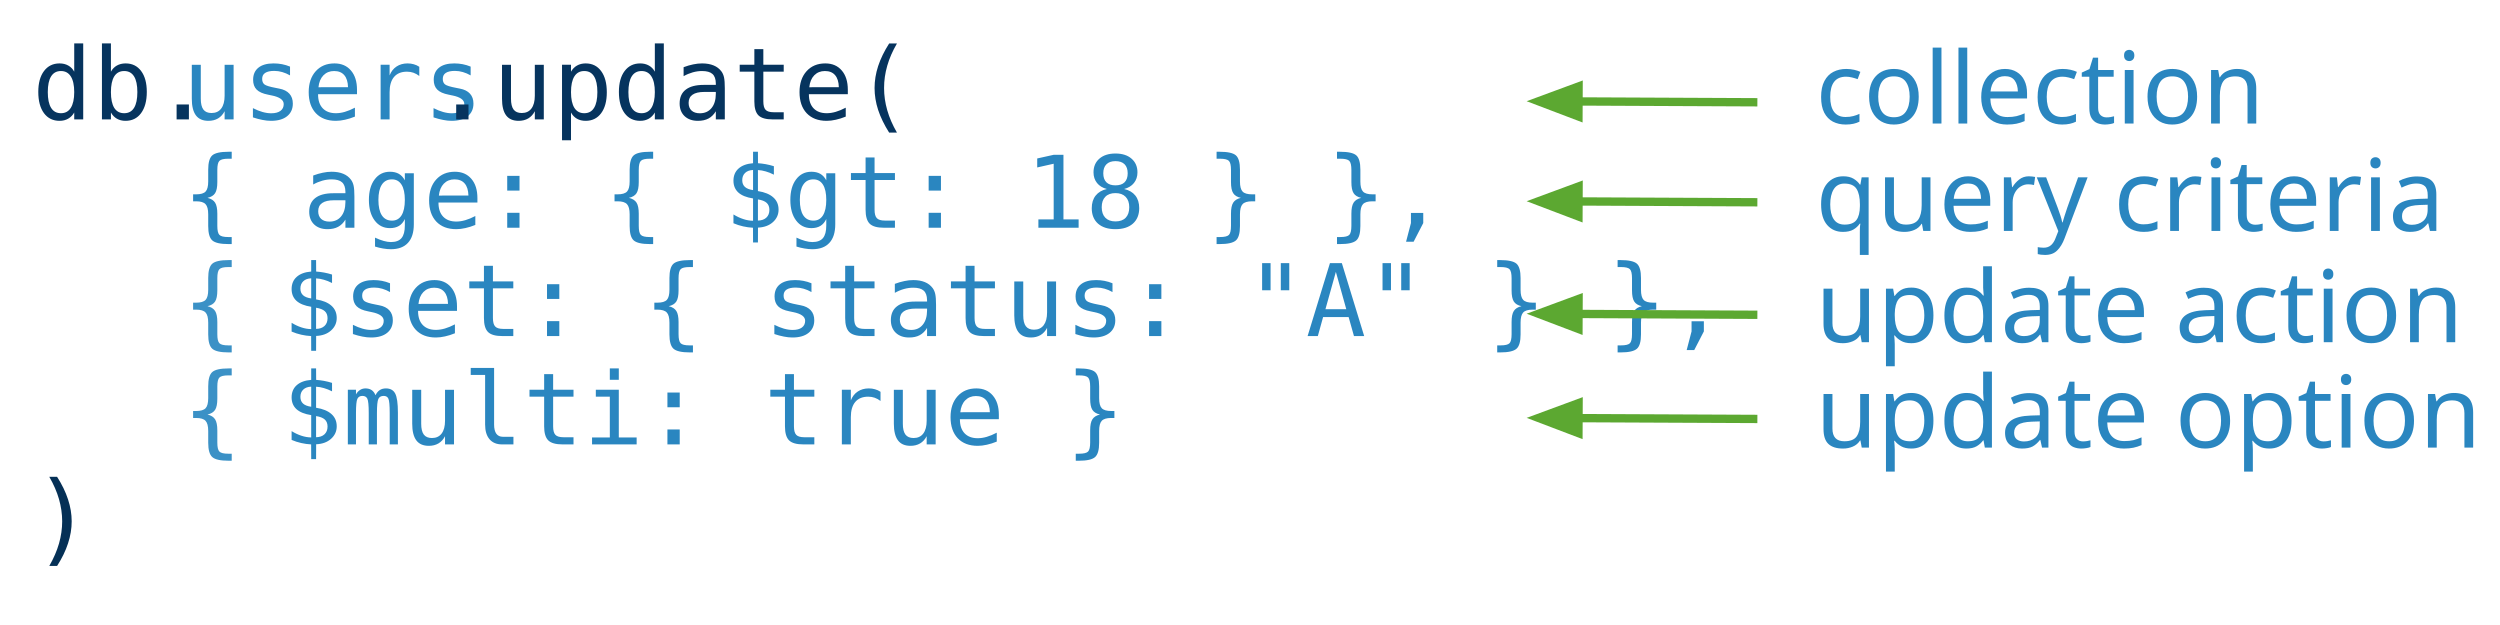
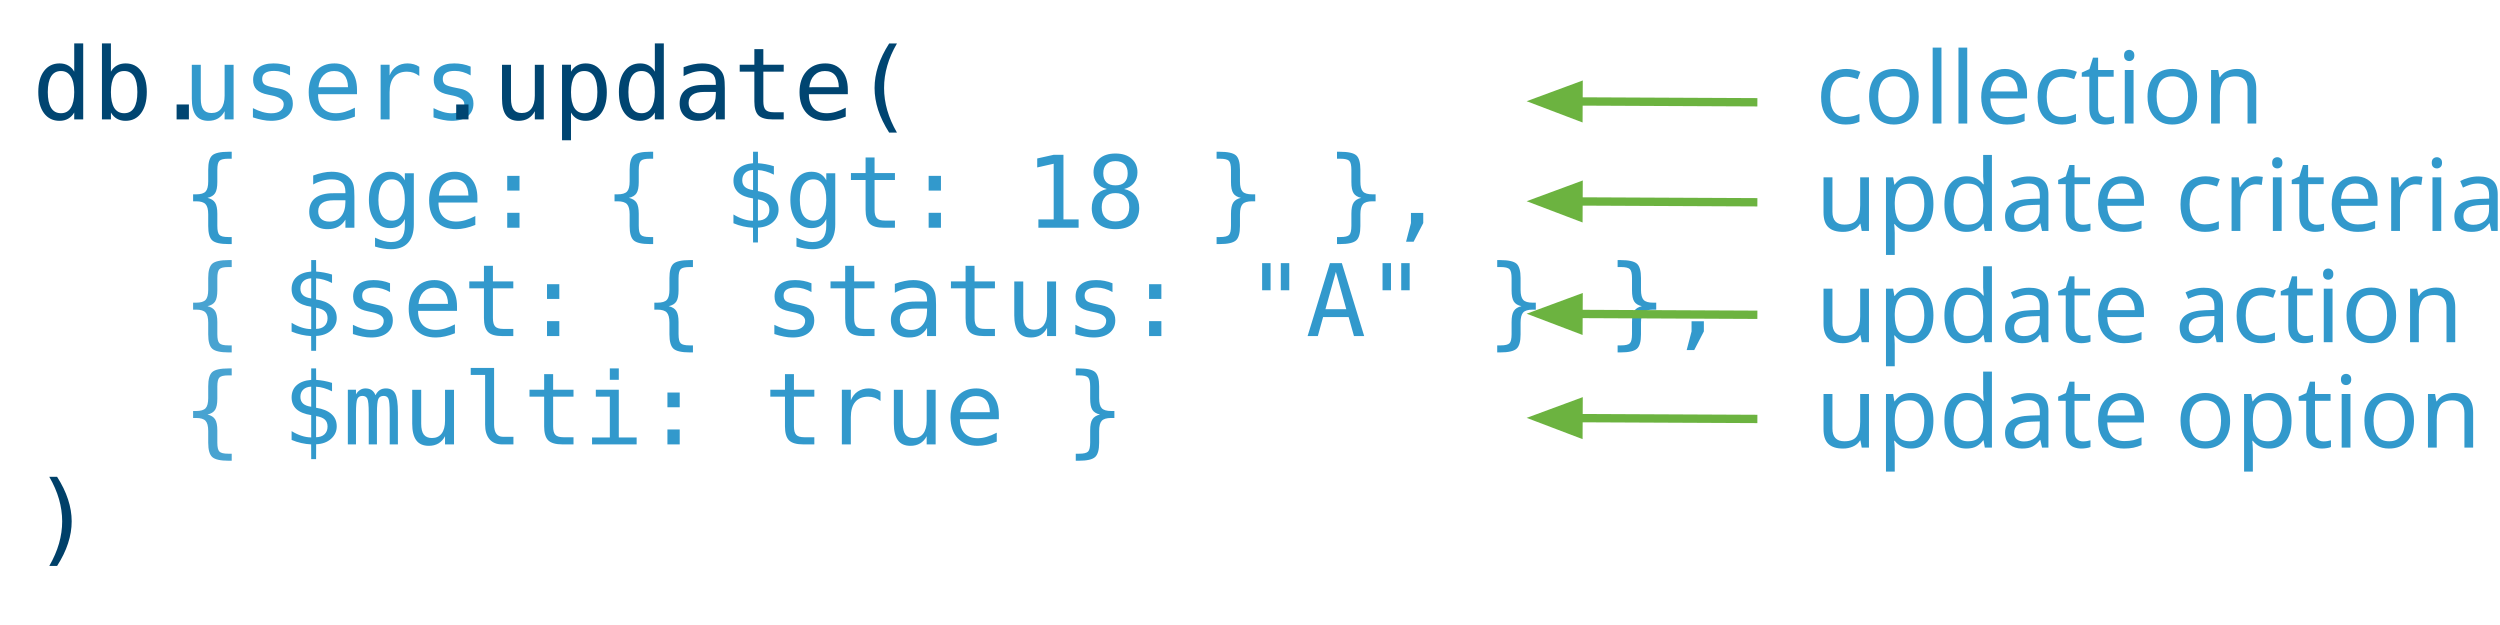
<svg xmlns="http://www.w3.org/2000/svg" version="1.1" x="0px" y="0px" width="600" height="150" viewBox="0, 0, 600, 150">
  <g id="Layer 1">
    <text transform="matrix(1, 0, 0, 1, 187.146, 76.328)">
-       <tspan x="-179.396" y="-47.672" font-family="Inconsolata" font-size="24" fill="#06345E">db.</tspan>
-       <tspan x="-143.396" y="-47.672" font-family="Inconsolata" font-size="24" fill="#2A86C0">users</tspan>
-       <tspan x="-83.396" y="-47.672" font-family="Inconsolata" font-size="24" fill="#06345E">.update(</tspan>
-       <tspan x="-179.396" y="-21.672" font-family="Inconsolata" font-size="24" fill="#D33907">   </tspan>
-       <tspan x="-143.396" y="-21.672" font-family="Inconsolata" font-size="24" fill="#2A86C0">{ age: { $gt: 18 } }, </tspan>
-       <tspan x="-179.396" y="4.328" font-family="Inconsolata" font-size="24" fill="#D33907">   </tspan>
-       <tspan x="-143.396" y="4.328" font-family="Inconsolata" font-size="24" fill="#3B91C6">{</tspan>
-       <tspan x="-131.396" y="4.328" font-family="Inconsolata" font-size="24" fill="#D33907"> </tspan>
-       <tspan x="-119.396" y="4.328" font-family="Inconsolata" font-size="24" fill="#2A86C0">$set: { status: "A" } }, </tspan>
-       <tspan x="-179.396" y="30.328" font-family="Inconsolata" font-size="24" fill="#D33907">   </tspan>
-       <tspan x="-143.396" y="30.328" font-family="Inconsolata" font-size="24" fill="#3B91C6">{</tspan>
-       <tspan x="-131.396" y="30.328" font-family="Inconsolata" font-size="24" fill="#D33907"> </tspan>
-       <tspan x="-119.396" y="30.328" font-family="Inconsolata" font-size="24" fill="#2A86C0">$multi: true }</tspan>
-       <tspan x="-179.396" y="56.328" font-family="Inconsolata" font-size="24" fill="#053056">)</tspan>
+       <tspan x="-179.396" y="-47.672" font-family="Inconsolata" font-size="24" fill="#004571">db.</tspan>
+       <tspan x="-143.396" y="-47.672" font-family="Inconsolata" font-size="24" fill="#3299CC">users</tspan>
+       <tspan x="-83.396" y="-47.672" font-family="Inconsolata" font-size="24" fill="#004571">.update(</tspan>
+       <tspan x="-179.396" y="-21.672" font-family="Inconsolata" font-size="24" fill="#DD4F01">   </tspan>
+       <tspan x="-143.396" y="-21.672" font-family="Inconsolata" font-size="24" fill="#3299CC">{ age: { $gt: 18 } }, </tspan>
+       <tspan x="-179.396" y="4.328" font-family="Inconsolata" font-size="24" fill="#DD4F01">   </tspan>
+       <tspan x="-143.396" y="4.328" font-family="Inconsolata" font-size="24" fill="#48A3D1">{</tspan>
+       <tspan x="-131.396" y="4.328" font-family="Inconsolata" font-size="24" fill="#DD4F01"> </tspan>
+       <tspan x="-119.396" y="4.328" font-family="Inconsolata" font-size="24" fill="#3299CC">$set: { status: "A" } }, </tspan>
+       <tspan x="-179.396" y="30.328" font-family="Inconsolata" font-size="24" fill="#DE4F01">   </tspan>
+       <tspan x="-143.396" y="30.328" font-family="Inconsolata" font-size="24" fill="#48A3D1">{</tspan>
+       <tspan x="-131.396" y="30.328" font-family="Inconsolata" font-size="24" fill="#DE4F01"> </tspan>
+       <tspan x="-119.396" y="30.328" font-family="Inconsolata" font-size="24" fill="#3299CC">$multi: true }</tspan>
+       <tspan x="-179.396" y="56.328" font-family="Inconsolata" font-size="24" fill="#004069">)</tspan>
    </text>
    <g>
      <g>
-         <path d="M421.77,24.547 L378.843,24.348" fill-opacity="0" stroke="#5CA831" stroke-width="2" />
-         <path d="M378.86,20.748 L369.243,24.303 L378.826,27.948 z" fill="#5CA831" fill-opacity="1" stroke="#5CA831" stroke-width="2" stroke-opacity="1" />
+         <path d="M421.77,24.547 L378.843,24.348" fill-opacity="0" stroke="#6CB340" stroke-width="2" />
+         <path d="M378.86,20.748 L369.243,24.303 L378.826,27.948 z" fill="#6CB340" fill-opacity="1" stroke="#6CB340" stroke-width="2" stroke-opacity="1" />
      </g>
      <text transform="matrix(1, 0, 0, 1, 485.711, 22.156)">
-         <tspan x="-49.957" y="7.5" font-family="GillSans" font-size="24" fill="#2A86C0">collection</tspan>
+         <tspan x="-49.957" y="7.5" font-family="GillSans" font-size="24" fill="#3299CC">collection</tspan>
      </text>
    </g>
    <g>
      <g>
-         <path d="M421.77,48.547 L378.843,48.348" fill-opacity="0" stroke="#5CA831" stroke-width="2" />
-         <path d="M378.86,44.748 L369.243,48.303 L378.826,51.948 z" fill="#5CA831" fill-opacity="1" stroke="#5CA831" stroke-width="2" stroke-opacity="1" />
+         <path d="M421.77,48.547 L378.843,48.348" fill-opacity="0" stroke="#6CB340" stroke-width="2" />
+         <path d="M378.86,44.748 L369.243,48.303 L378.826,51.948 z" fill="#6CB340" fill-opacity="1" stroke="#6CB340" stroke-width="2" stroke-opacity="1" />
      </g>
      <text transform="matrix(1, 0, 0, 1, 515.484, 49.006)">
-         <tspan x="-79.73" y="6.414" font-family="GillSans" font-size="24" fill="#2A86C0">query criteria</tspan>
+         <tspan x="-79.73" y="6.414" font-family="GillSans" font-size="24" fill="#3299CC">update criteria</tspan>
      </text>
    </g>
    <g>
      <g>
-         <path d="M421.77,75.547 L378.843,75.348" fill-opacity="0" stroke="#5CA831" stroke-width="2" />
-         <path d="M378.86,71.748 L369.243,75.303 L378.826,78.948 z" fill="#5CA831" fill-opacity="1" stroke="#5CA831" stroke-width="2" stroke-opacity="1" />
+         <path d="M421.77,75.547 L378.843,75.348" fill-opacity="0" stroke="#6CB340" stroke-width="2" />
+         <path d="M378.86,71.748 L369.243,75.303 L378.826,78.948 z" fill="#6CB340" fill-opacity="1" stroke="#6CB340" stroke-width="2" stroke-opacity="1" />
      </g>
      <text transform="matrix(1, 0, 0, 1, 515.484, 74.633)">
-         <tspan x="-79.73" y="7.5" font-family="GillSans" font-size="24" fill="#2A86C0">update action</tspan>
+         <tspan x="-79.73" y="7.5" font-family="GillSans" font-size="24" fill="#3299CC">update action</tspan>
      </text>
    </g>
    <g>
      <g>
-         <path d="M421.77,100.547 L378.843,100.348" fill-opacity="0" stroke="#5CA831" stroke-width="2" />
-         <path d="M378.86,96.748 L369.243,100.303 L378.826,103.948 z" fill="#5CA831" fill-opacity="1" stroke="#5CA831" stroke-width="2" stroke-opacity="1" />
+         <path d="M421.77,100.547 L378.843,100.348" fill-opacity="0" stroke="#6CB340" stroke-width="2" />
+         <path d="M378.86,96.748 L369.243,100.303 L378.826,103.948 z" fill="#6CB340" fill-opacity="1" stroke="#6CB340" stroke-width="2" stroke-opacity="1" />
      </g>
      <text transform="matrix(1, 0, 0, 1, 515.484, 99.92)">
-         <tspan x="-79.73" y="7.5" font-family="GillSans" font-size="24" fill="#2A86C0">update option</tspan>
+         <tspan x="-79.73" y="7.5" font-family="GillSans" font-size="24" fill="#3299CC">update option</tspan>
      </text>
    </g>
  </g>
  <defs />
</svg>
